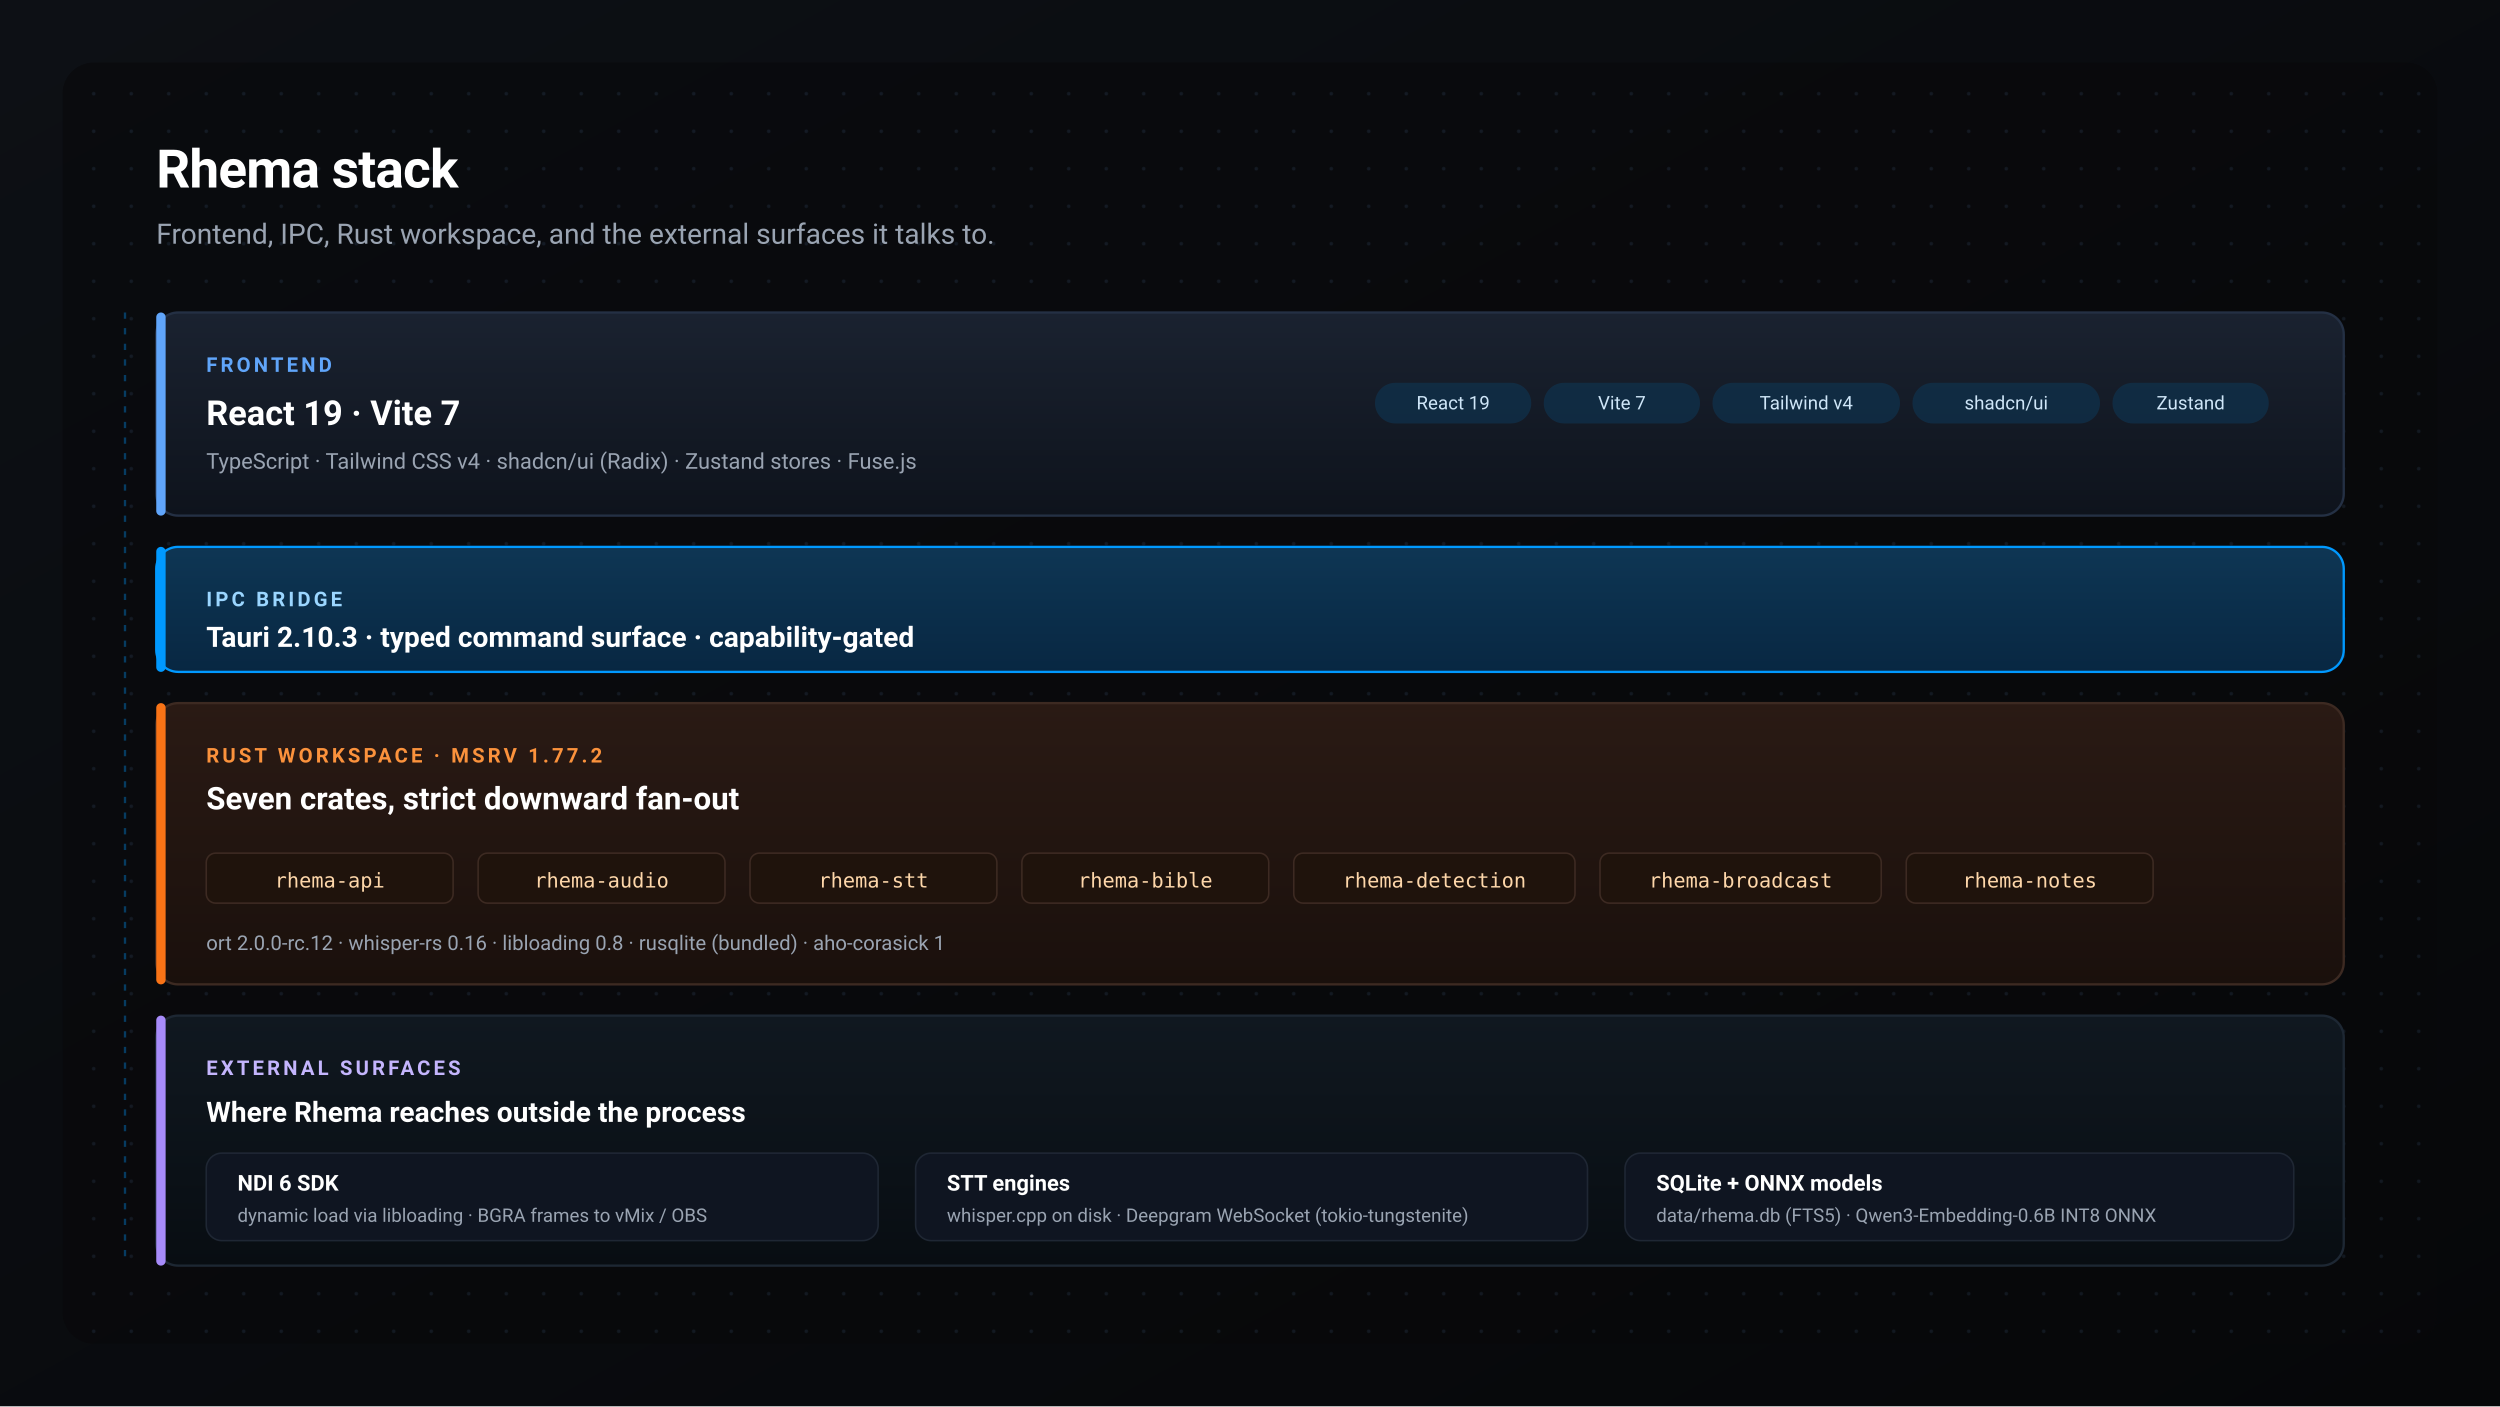
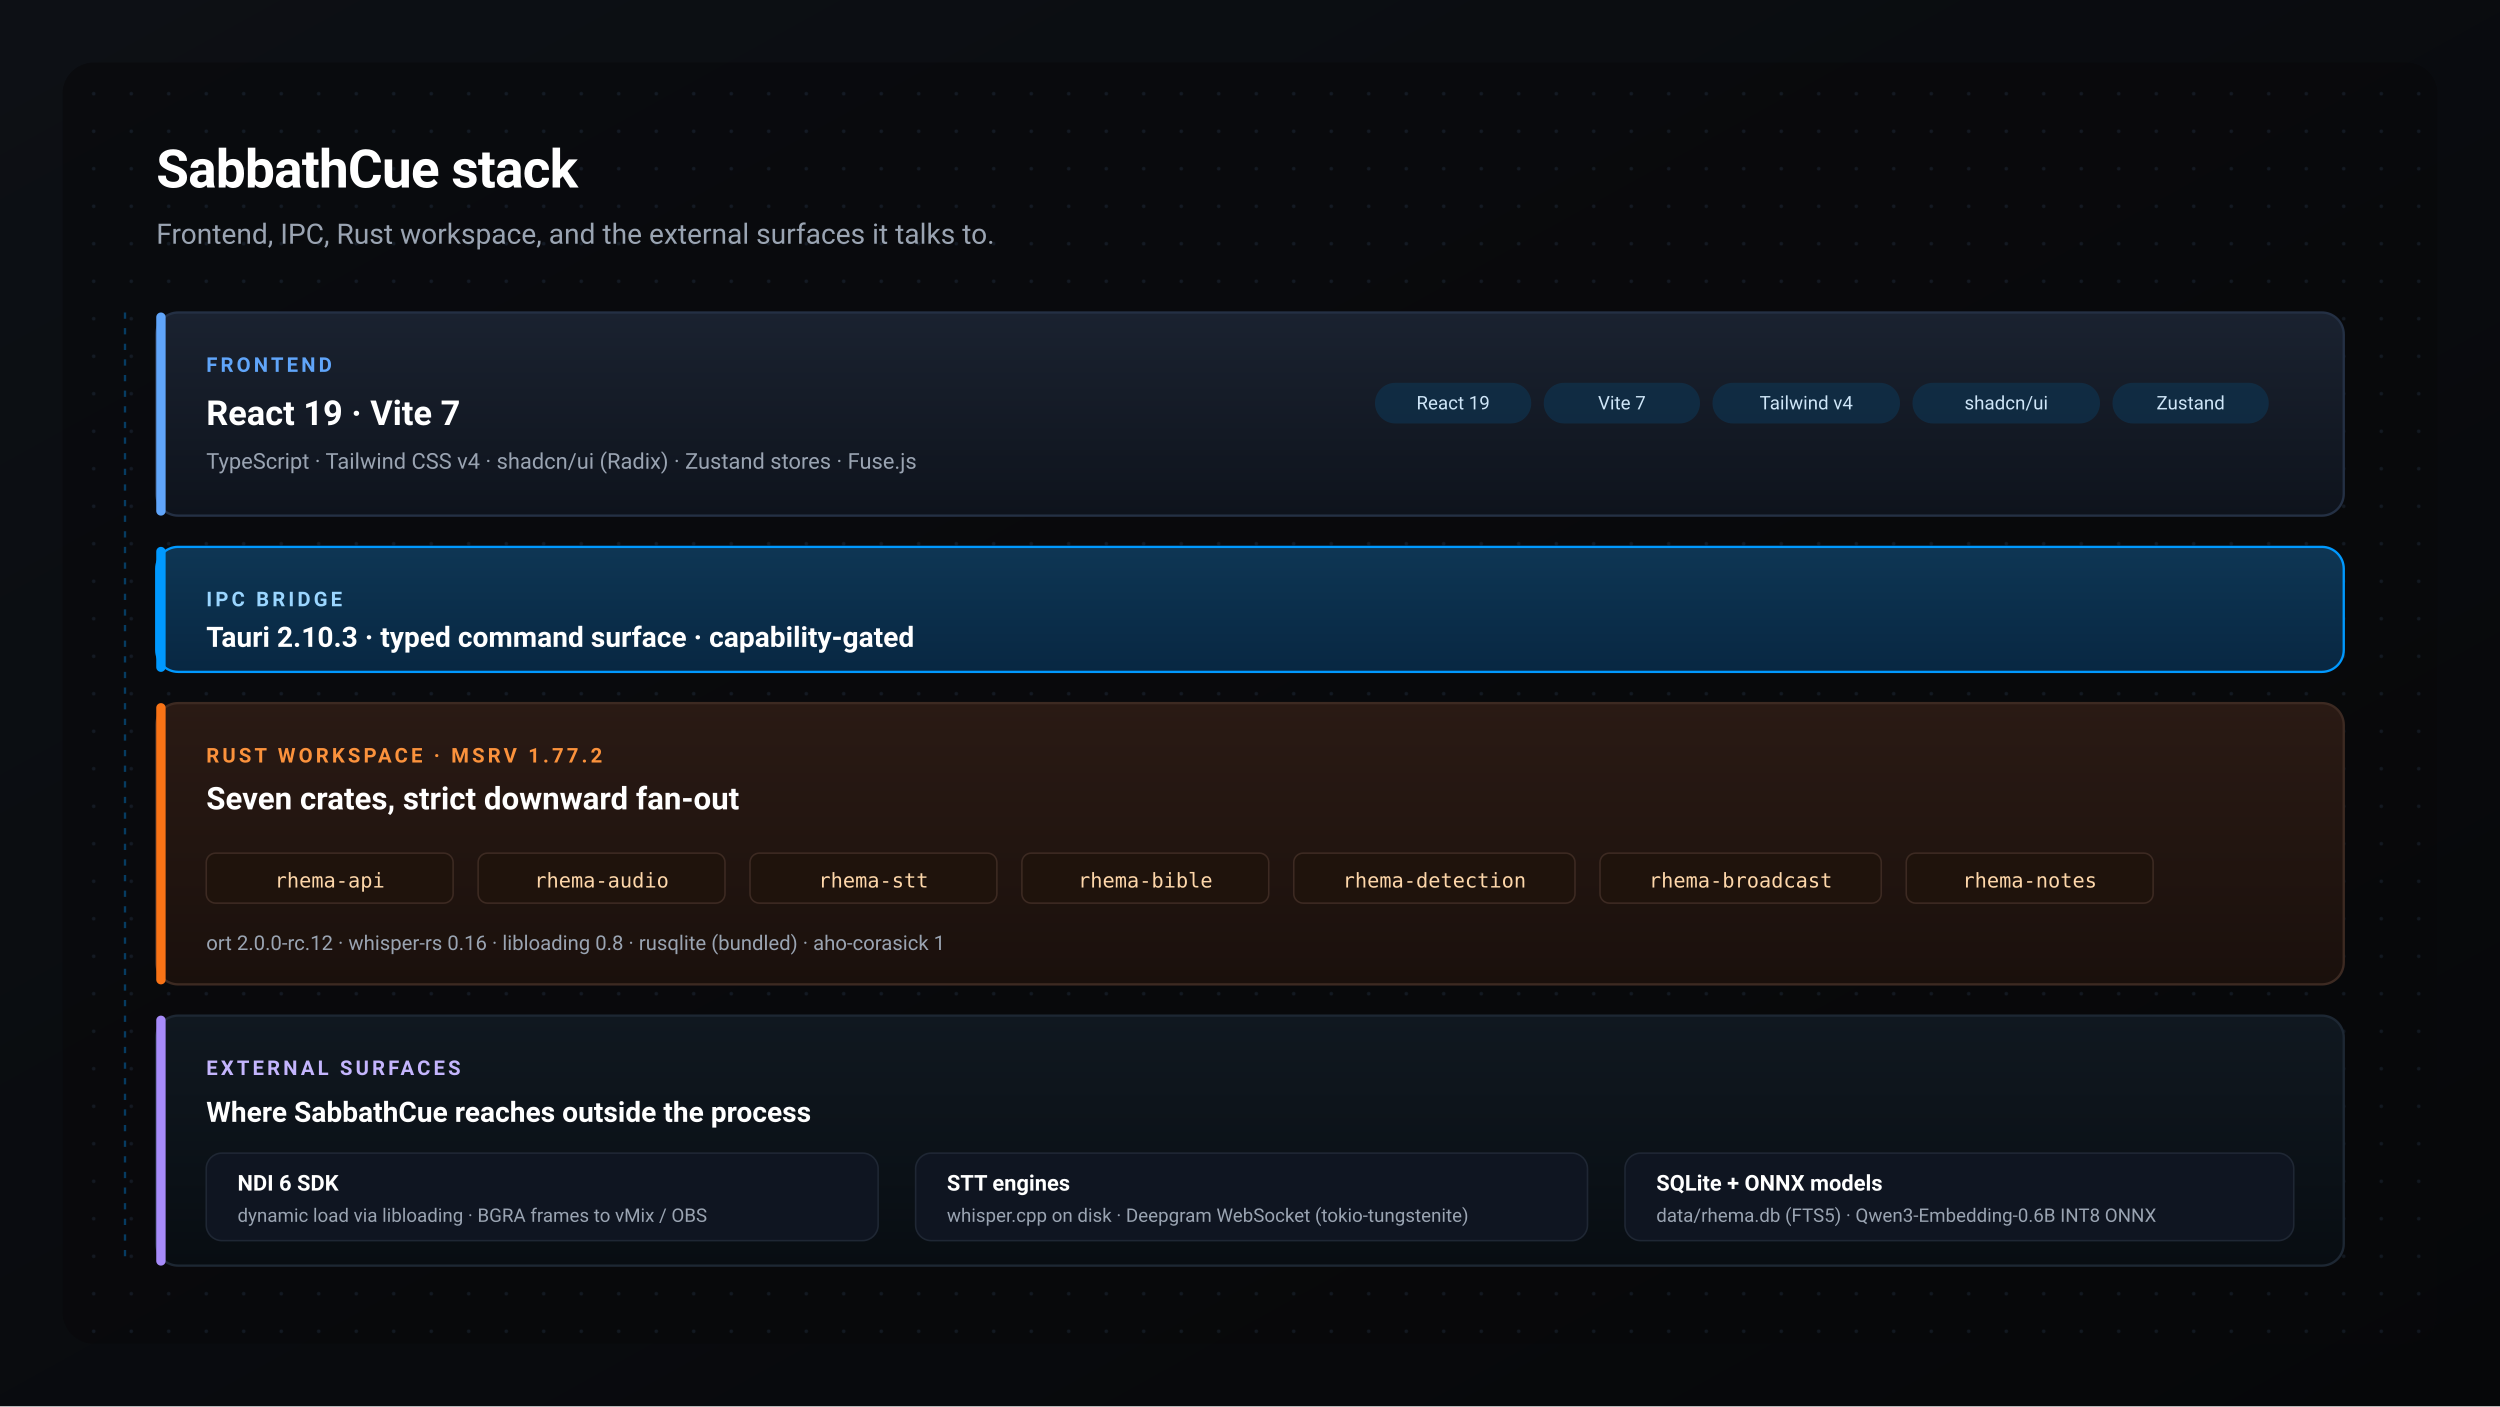
- <svg xmlns="http://www.w3.org/2000/svg" viewBox="0 0 1600 900" role="img" aria-label="Rhema stack layers: React frontend over Tauri IPC, the Rust workspace below, with NDI, STT, and SQLite as external surfaces">
+ <svg xmlns="http://www.w3.org/2000/svg" viewBox="0 0 1600 900" role="img" aria-label="SabbathCue stack layers: React frontend over Tauri IPC, the Rust workspace below, with NDI, STT, and SQLite as external surfaces">
  <defs>
    <pattern id="sl-dots" patternUnits="userSpaceOnUse" width="24" height="24">
      <rect width="24" height="24" fill="#070709" />
      <circle cx="12" cy="12" r="1.2" fill="#1a2330" />
    </pattern>
    <linearGradient id="sl-bg" x1="0" y1="0" x2="1" y2="1">
      <stop offset="0" stop-color="#0d1015" />
      <stop offset="1" stop-color="#060709" />
    </linearGradient>
    <linearGradient id="sl-frontend" x1="0" y1="0" x2="0" y2="1">
      <stop offset="0" stop-color="#1a2230" />
      <stop offset="1" stop-color="#0e131c" />
    </linearGradient>
    <linearGradient id="sl-bridge" x1="0" y1="0" x2="0" y2="1">
      <stop offset="0" stop-color="#0e3654" />
      <stop offset="1" stop-color="#082742" />
    </linearGradient>
    <linearGradient id="sl-rust" x1="0" y1="0" x2="0" y2="1">
      <stop offset="0" stop-color="#2a1a14" />
      <stop offset="1" stop-color="#1a100c" />
    </linearGradient>
    <linearGradient id="sl-external" x1="0" y1="0" x2="0" y2="1">
      <stop offset="0" stop-color="#101820" />
      <stop offset="1" stop-color="#080d12" />
    </linearGradient>
  </defs>
  <rect width="1600" height="900" fill="url(#sl-bg)" />
  <rect x="40" y="40" width="1520" height="820" rx="20" fill="url(#sl-dots)" opacity="0.55" />
  <g font-family="ui-sans-serif, system-ui, -apple-system, BlinkMacSystemFont, 'Segoe UI', Roboto, Helvetica, Arial, sans-serif">
-     <text x="100" y="120" font-size="34" font-weight="600" letter-spacing="-0.5" fill="#ffffff">Rhema stack</text>
+     <text x="100" y="120" font-size="34" font-weight="600" letter-spacing="-0.5" fill="#ffffff">SabbathCue stack</text>
    <text x="100" y="156" font-size="18" fill="#9aa4b2">Frontend, IPC, Rust workspace, and the external surfaces it talks to.</text>
    <g transform="translate(100 200)">
      <rect width="1400" height="130" rx="14" fill="url(#sl-frontend)" stroke="#243044" stroke-width="1.5" />
      <rect x="0" y="0" width="6" height="130" rx="3" fill="#60a5fa" />
      <text x="32" y="38" font-size="13" fill="#60a5fa" letter-spacing="2" font-weight="600">FRONTEND</text>
      <text x="32" y="72" font-size="22" font-weight="600" fill="#ffffff">React 19 · Vite 7</text>
      <text x="32" y="100" font-size="14" fill="#9aa4b2">TypeScript · Tailwind CSS v4 · shadcn/ui (Radix) · Zustand stores · Fuse.js</text>
      <g font-size="12" fill="#cfe6f8">
        <rect x="780" y="45" width="100" height="26" rx="13" fill="#0e3654" opacity="0.6" />
        <text x="830" y="62" text-anchor="middle">React 19</text>
        <rect x="888" y="45" width="100" height="26" rx="13" fill="#0e3654" opacity="0.6" />
        <text x="938" y="62" text-anchor="middle">Vite 7</text>
        <rect x="996" y="45" width="120" height="26" rx="13" fill="#0e3654" opacity="0.6" />
        <text x="1056" y="62" text-anchor="middle">Tailwind v4</text>
        <rect x="1124" y="45" width="120" height="26" rx="13" fill="#0e3654" opacity="0.6" />
        <text x="1184" y="62" text-anchor="middle">shadcn/ui</text>
        <rect x="1252" y="45" width="100" height="26" rx="13" fill="#0e3654" opacity="0.6" />
        <text x="1302" y="62" text-anchor="middle">Zustand</text>
      </g>
    </g>
    <g transform="translate(100 350)">
      <rect width="1400" height="80" rx="14" fill="url(#sl-bridge)" stroke="#0099ff" stroke-width="1.5" />
      <rect x="0" y="0" width="6" height="80" rx="3" fill="#0099ff" />
      <text x="32" y="38" font-size="13" fill="#9bd6ff" letter-spacing="2" font-weight="600">IPC BRIDGE</text>
      <text x="32" y="64" font-size="18" font-weight="600" fill="#ffffff">Tauri 2.10.3 · typed command surface · capability-gated</text>
    </g>
    <g transform="translate(100 450)">
      <rect width="1400" height="180" rx="14" fill="url(#sl-rust)" stroke="#3d2a22" stroke-width="1.5" />
      <rect x="0" y="0" width="6" height="180" rx="3" fill="#f97316" />
      <text x="32" y="38" font-size="13" fill="#fb923c" letter-spacing="2" font-weight="600">RUST WORKSPACE · MSRV 1.77.2</text>
      <text x="32" y="68" font-size="20" font-weight="600" fill="#ffffff">Seven crates, strict downward fan-out</text>
      <g font-size="13" fill="#fed7aa" font-family="ui-monospace, SFMono-Regular, Menlo, Monaco, Consolas, monospace">
        <g transform="translate(32 96)">
          <rect width="158" height="32" rx="6" fill="#1f130c" stroke="#3d2a22" />
          <text x="79" y="22" text-anchor="middle">rhema-api</text>
        </g>
        <g transform="translate(206 96)">
          <rect width="158" height="32" rx="6" fill="#1f130c" stroke="#3d2a22" />
          <text x="79" y="22" text-anchor="middle">rhema-audio</text>
        </g>
        <g transform="translate(380 96)">
          <rect width="158" height="32" rx="6" fill="#1f130c" stroke="#3d2a22" />
          <text x="79" y="22" text-anchor="middle">rhema-stt</text>
        </g>
        <g transform="translate(554 96)">
          <rect width="158" height="32" rx="6" fill="#1f130c" stroke="#3d2a22" />
          <text x="79" y="22" text-anchor="middle">rhema-bible</text>
        </g>
        <g transform="translate(728 96)">
          <rect width="180" height="32" rx="6" fill="#1f130c" stroke="#3d2a22" />
          <text x="90" y="22" text-anchor="middle">rhema-detection</text>
        </g>
        <g transform="translate(924 96)">
          <rect width="180" height="32" rx="6" fill="#1f130c" stroke="#3d2a22" />
          <text x="90" y="22" text-anchor="middle">rhema-broadcast</text>
        </g>
        <g transform="translate(1120 96)">
          <rect width="158" height="32" rx="6" fill="#1f130c" stroke="#3d2a22" />
          <text x="79" y="22" text-anchor="middle">rhema-notes</text>
        </g>
      </g>
      <text x="32" y="158" font-size="13" fill="#9aa4b2">ort 2.0.0-rc.12 · whisper-rs 0.16 · libloading 0.8 · rusqlite (bundled) · aho-corasick 1</text>
    </g>
    <g transform="translate(100 650)">
      <rect width="1400" height="160" rx="14" fill="url(#sl-external)" stroke="#1d2733" stroke-width="1.5" />
      <rect x="0" y="0" width="6" height="160" rx="3" fill="#a78bfa" />
      <text x="32" y="38" font-size="13" fill="#c4b5fd" letter-spacing="2" font-weight="600">EXTERNAL SURFACES</text>
-       <text x="32" y="68" font-size="18" font-weight="600" fill="#ffffff">Where Rhema reaches outside the process</text>
+       <text x="32" y="68" font-size="18" font-weight="600" fill="#ffffff">Where SabbathCue reaches outside the process</text>
      <g transform="translate(32 88)">
        <rect width="430" height="56" rx="10" fill="#0f1521" stroke="#1f2734" />
        <text x="20" y="24" font-size="14" font-weight="600" fill="#ffffff">NDI 6 SDK</text>
        <text x="20" y="44" font-size="12" fill="#9aa4b2">dynamic load via libloading · BGRA frames to vMix / OBS</text>
      </g>
      <g transform="translate(486 88)">
        <rect width="430" height="56" rx="10" fill="#0f1521" stroke="#1f2734" />
        <text x="20" y="24" font-size="14" font-weight="600" fill="#ffffff">STT engines</text>
        <text x="20" y="44" font-size="12" fill="#9aa4b2">whisper.cpp on disk · Deepgram WebSocket (tokio-tungstenite)</text>
      </g>
      <g transform="translate(940 88)">
        <rect width="428" height="56" rx="10" fill="#0f1521" stroke="#1f2734" />
        <text x="20" y="24" font-size="14" font-weight="600" fill="#ffffff">SQLite + ONNX models</text>
        <text x="20" y="44" font-size="12" fill="#9aa4b2">data/rhema.db (FTS5) · Qwen3-Embedding-0.6B INT8 ONNX</text>
      </g>
    </g>
    <line x1="80" y1="200" x2="80" y2="810" stroke="#0099ff" stroke-width="1.5" stroke-dasharray="4 6" opacity="0.35" />
  </g>
</svg>
